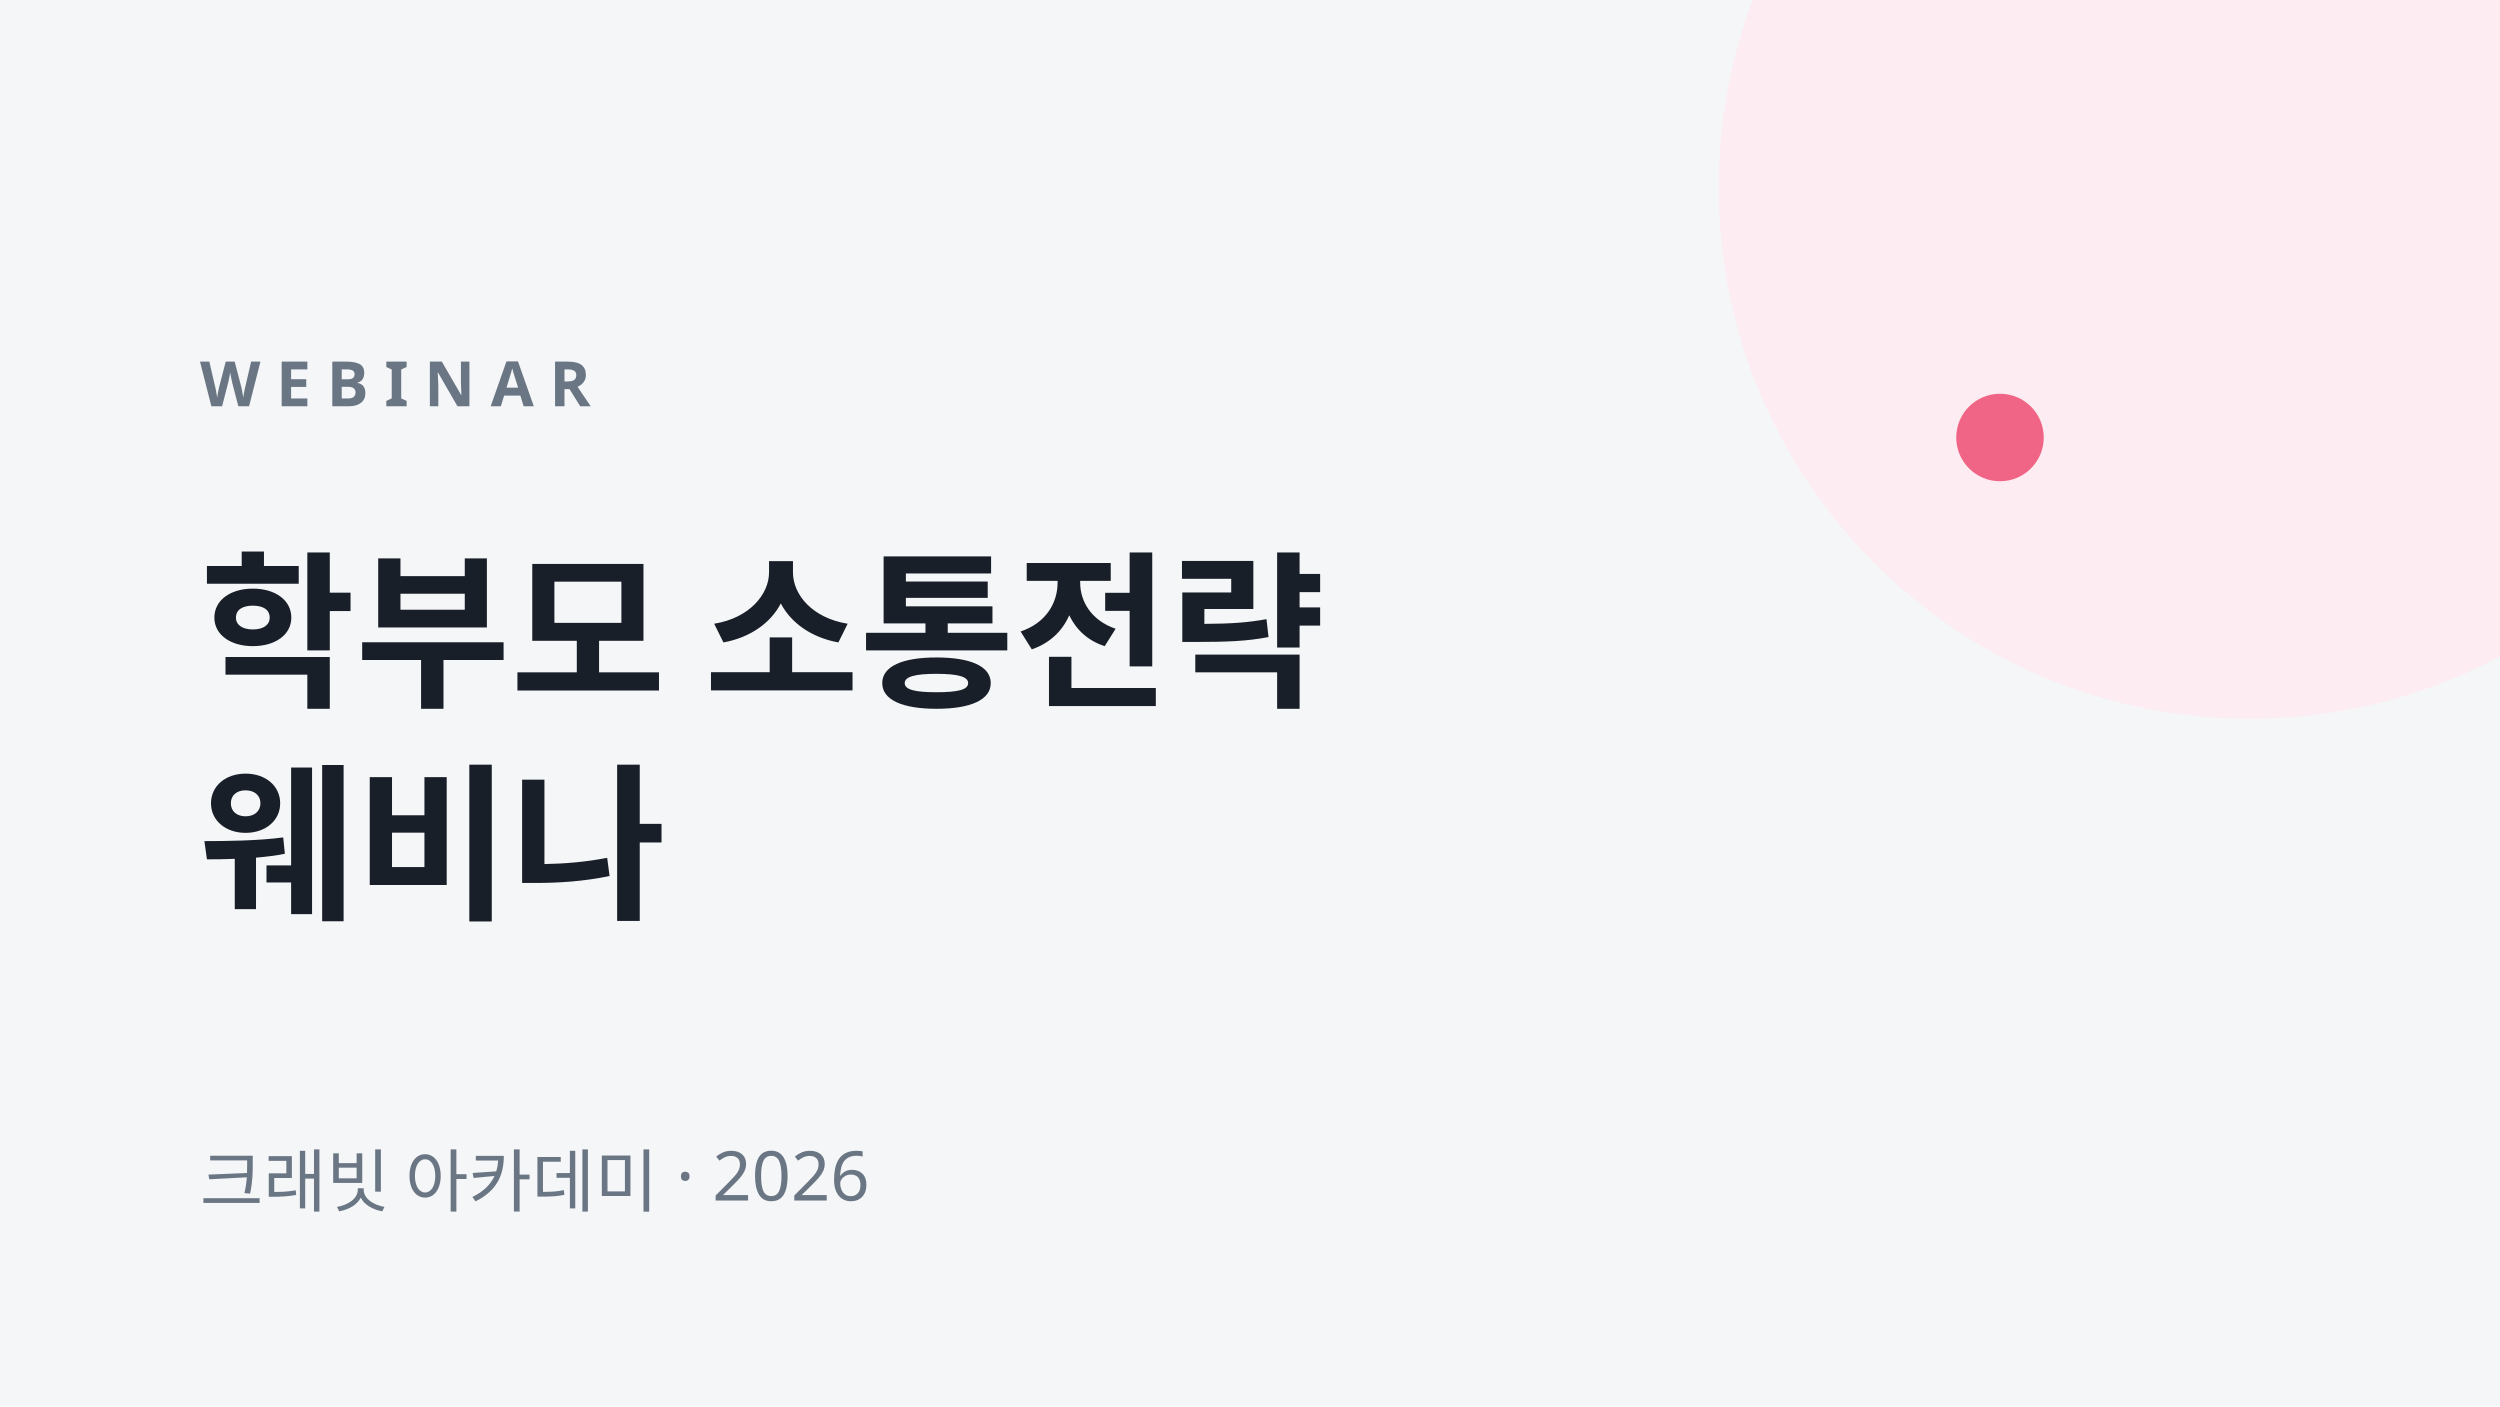
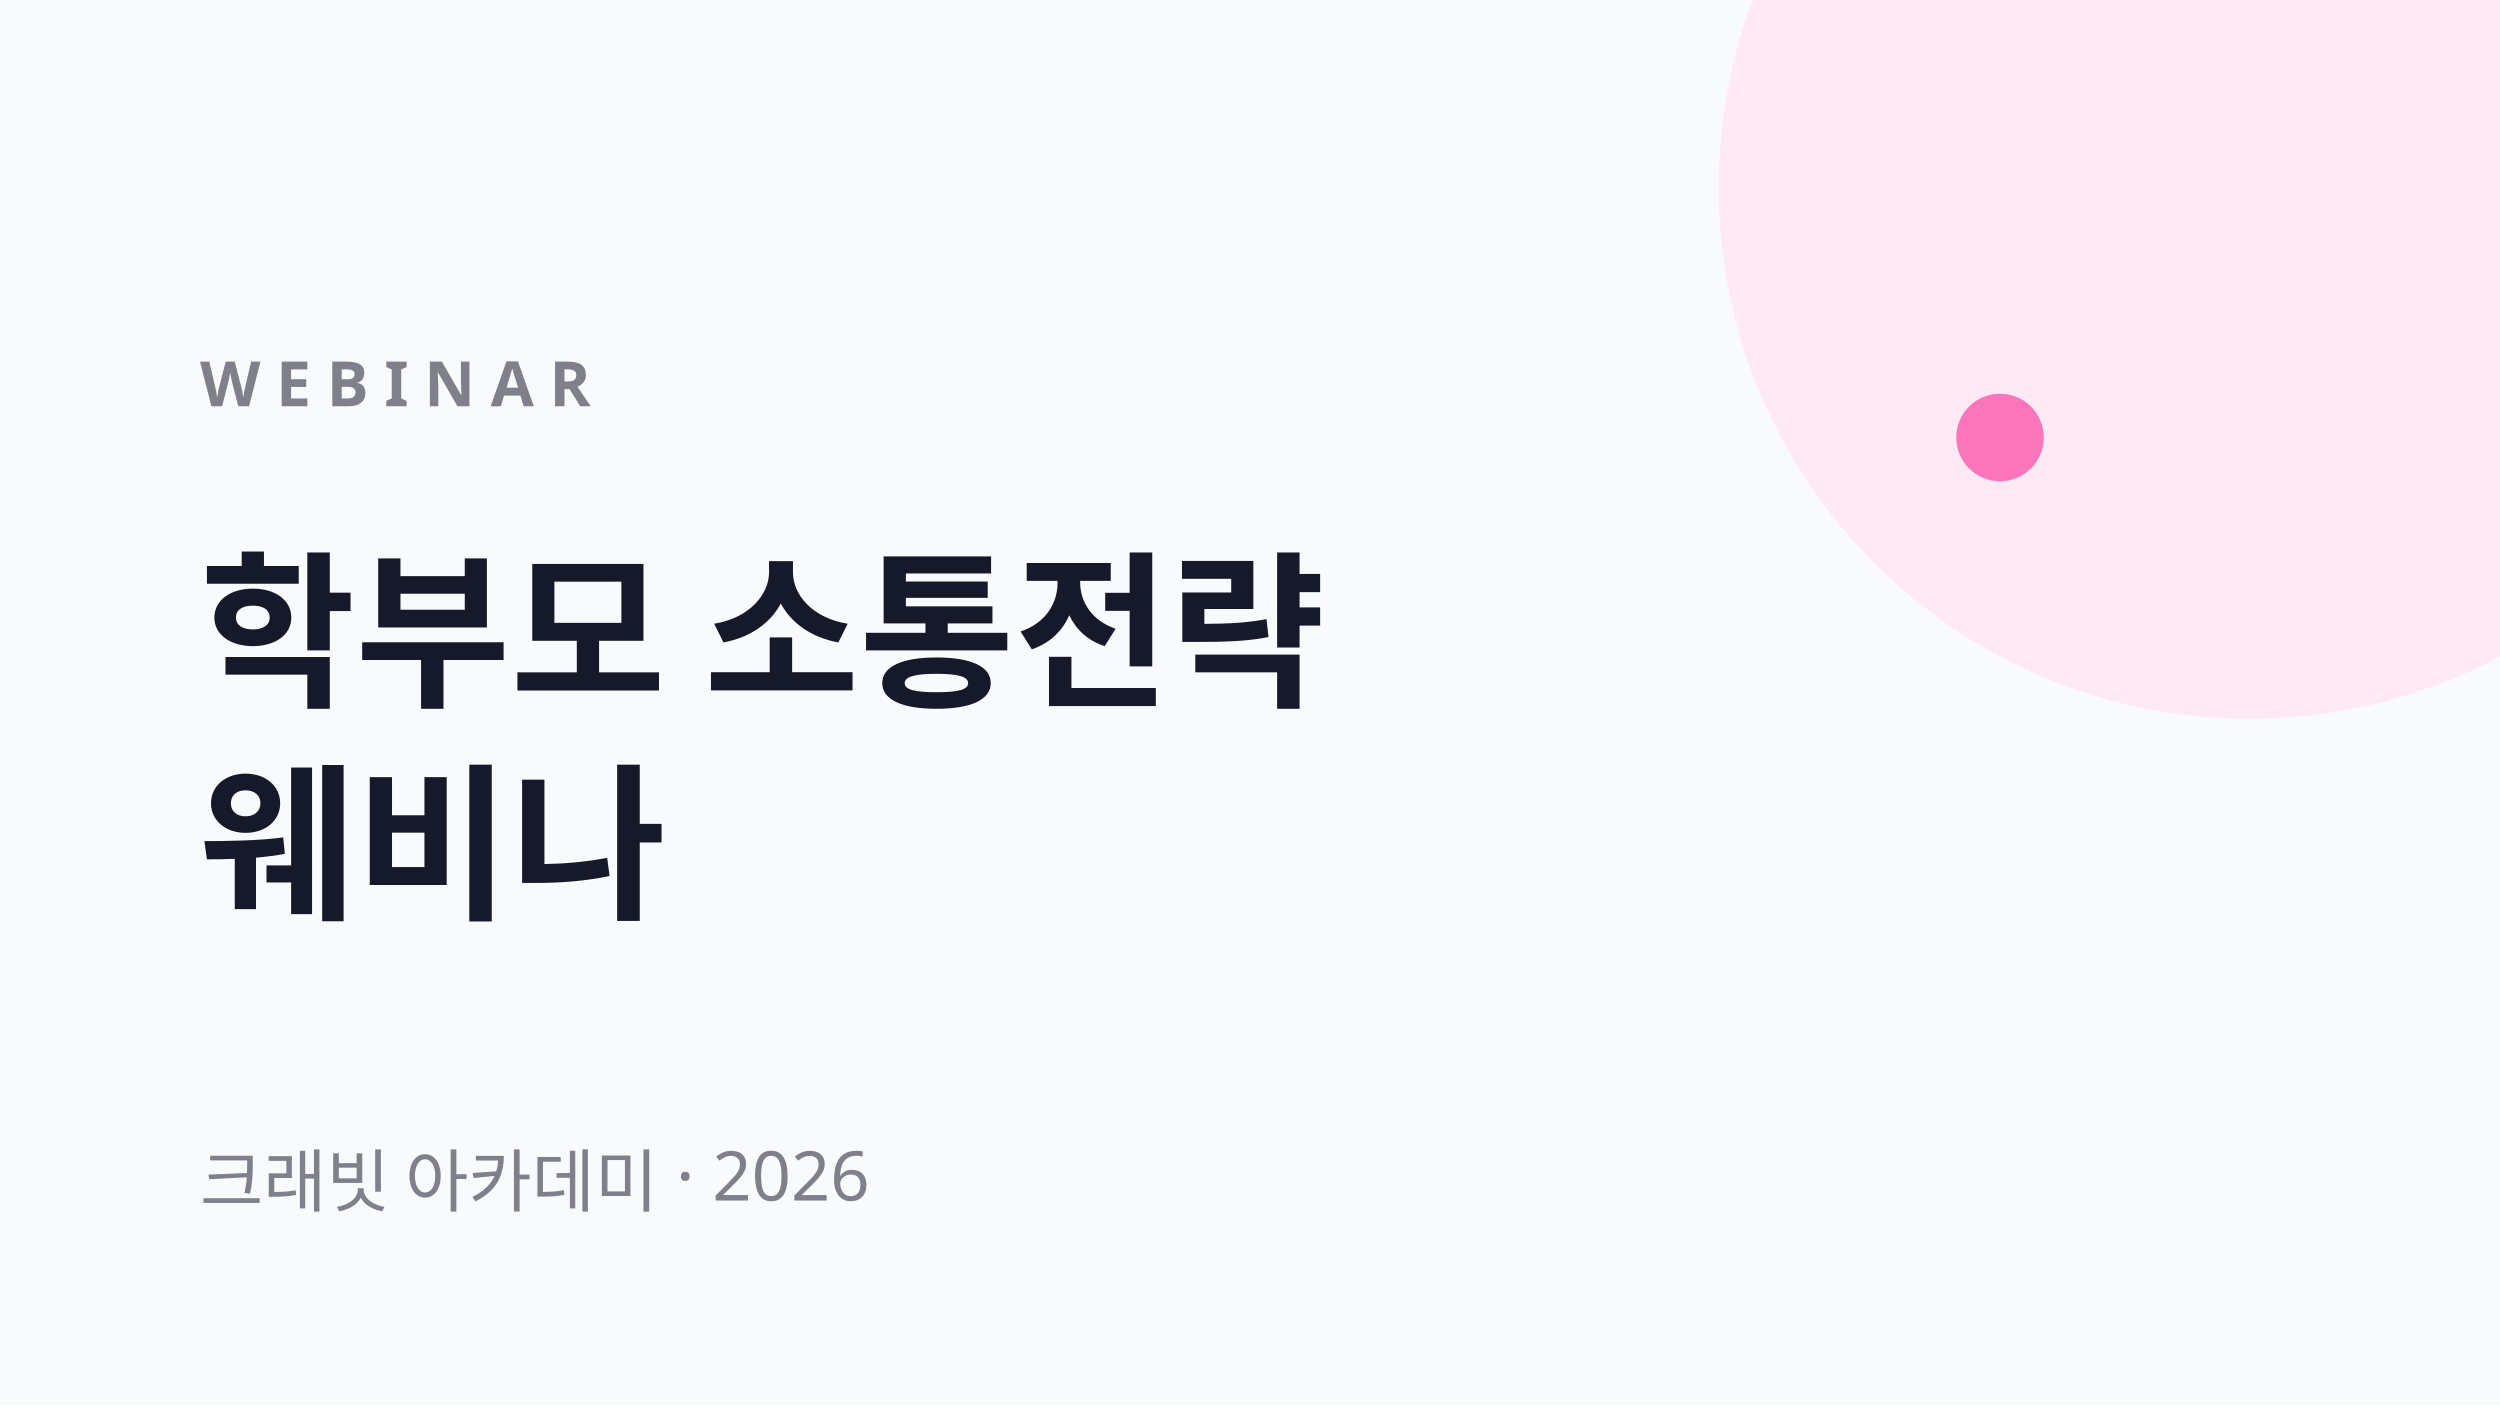
<svg xmlns="http://www.w3.org/2000/svg" viewBox="0 0 800 450" font-family="Pretendard, 'Apple SD Gothic Neo', 'Noto Sans KR', sans-serif">
-   <rect width="800" height="450" fill="#F4F6F8" />
-   <circle cx="720" cy="60" r="170" fill="#FDECF1" />
-   <circle cx="640" cy="140" r="14" fill="#F06485" />
-   <text x="64" y="130" font-size="20" letter-spacing="5" fill="#6B7684" font-weight="600">WEBINAR</text>
-   <text x="64" y="222" font-size="54" fill="#191F28" font-weight="700">학부모 소통전략</text>
-   <text x="64" y="290" font-size="54" fill="#191F28" font-weight="700">웨비나</text>
-   <text x="64" y="386" font-size="22" fill="#6B7684" font-weight="500">크래빗 아카데미 · 2026</text>
+   <rect width="800" height="450" fill="#F9FAFC" />
+   <circle cx="720" cy="60" r="170" fill="#FEE9F4" />
+   <circle cx="640" cy="140" r="14" fill="#FB75BB" />
+   <text x="64" y="130" font-size="20" letter-spacing="5" fill="#7F808A" font-weight="600">WEBINAR</text>
+   <text x="64" y="222" font-size="54" fill="#16192A" font-weight="700">학부모 소통전략</text>
+   <text x="64" y="290" font-size="54" fill="#16192A" font-weight="700">웨비나</text>
+   <text x="64" y="386" font-size="22" fill="#7F808A" font-weight="500">크래빗 아카데미 · 2026</text>
</svg>
